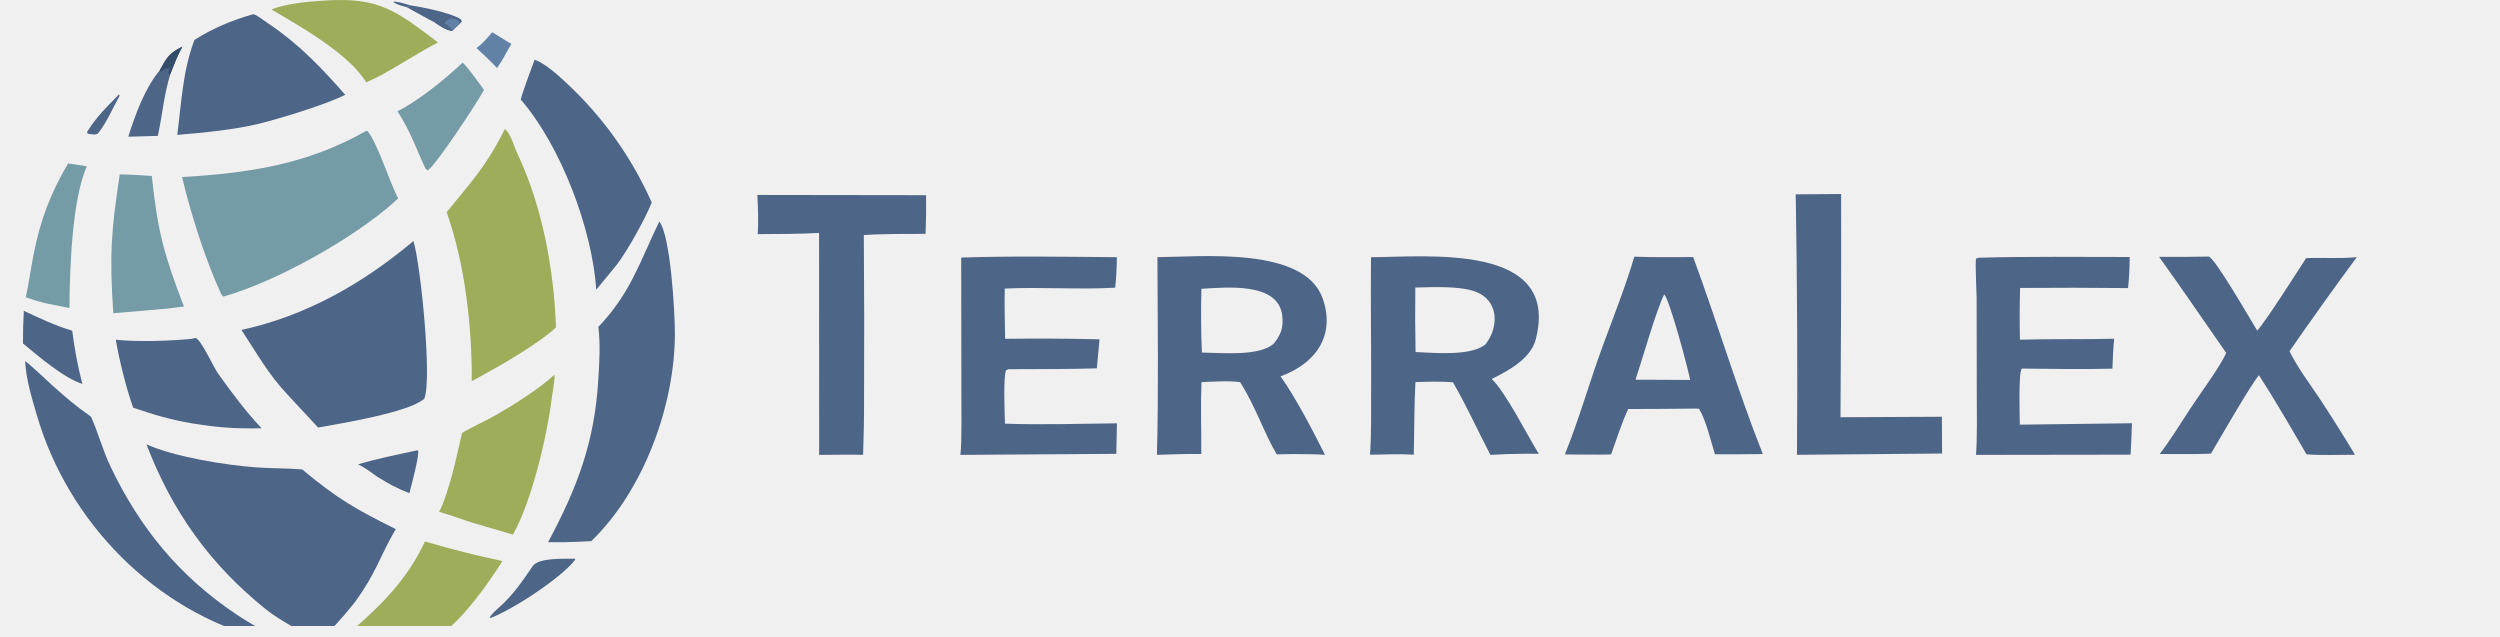
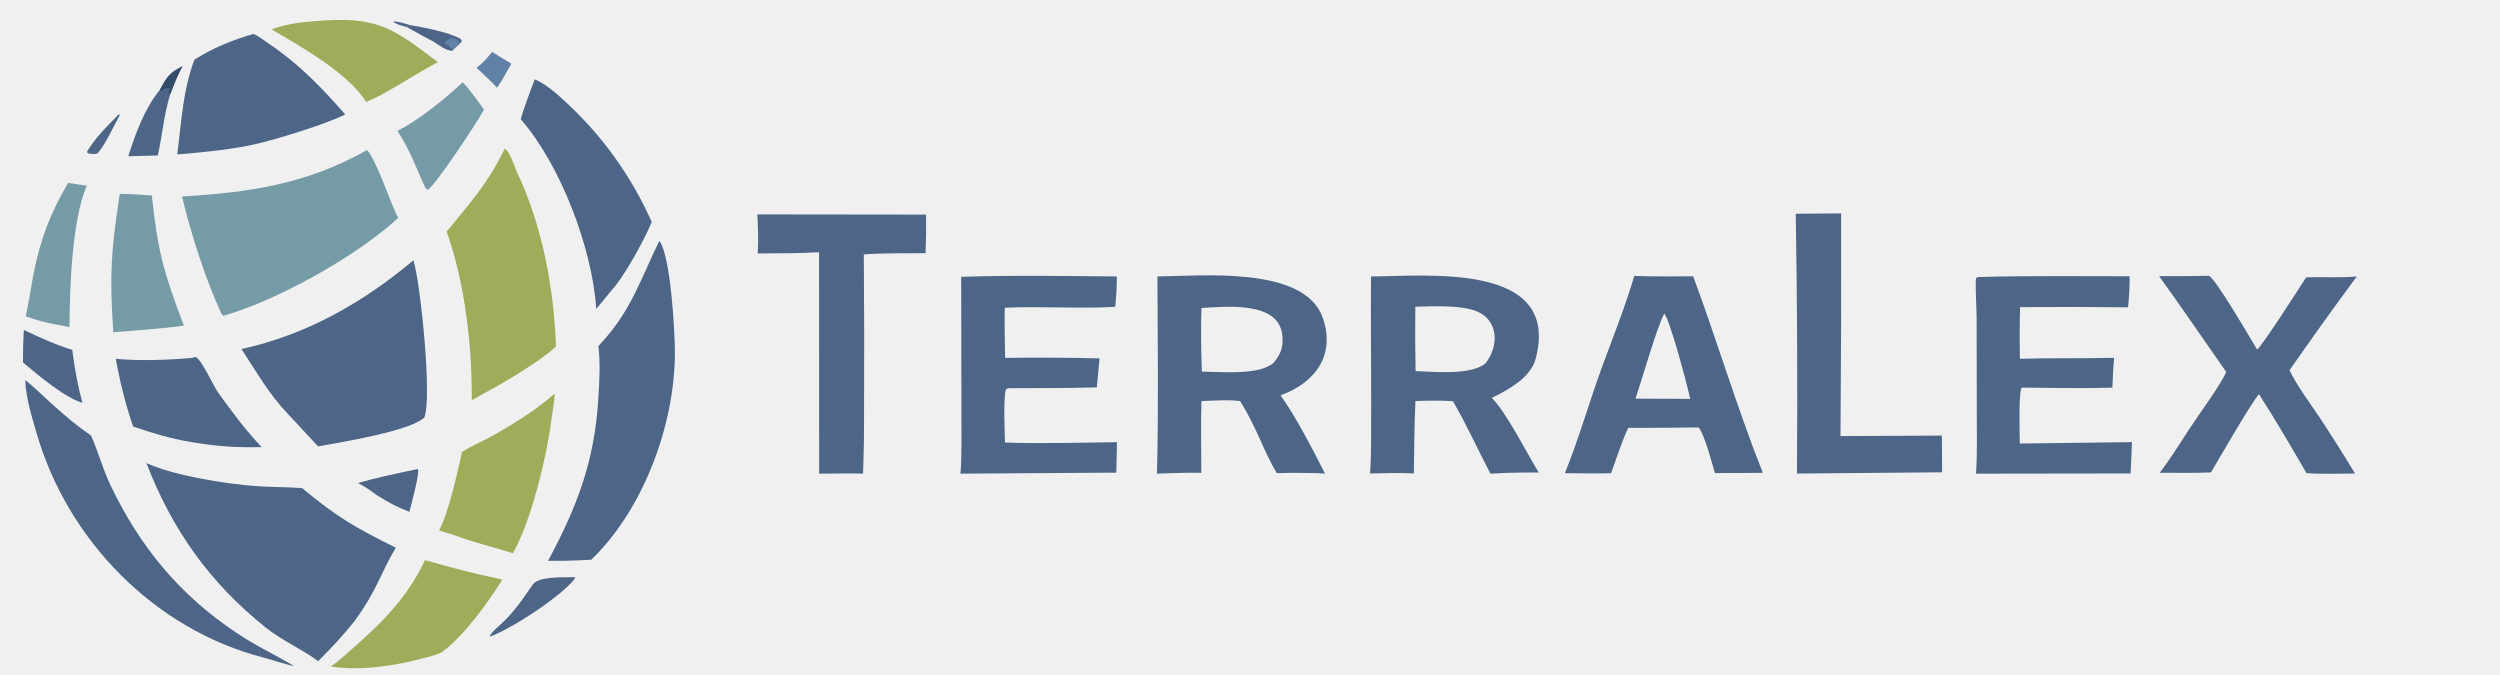
- <svg xmlns="http://www.w3.org/2000/svg" width="165" height="42" viewBox="0 0 165 42" fill="none">
-   <g clip-path="url(#clip0_665_808)">
-     <path fill-rule="evenodd" clip-rule="evenodd" d="M76.39 16.973C79.21 16.956 86.069 16.241 87.294 19.69C88.155 22.117 86.862 23.991 84.516 24.837C85.495 26.203 86.678 28.474 87.448 30.016C86.754 29.972 86.037 29.975 85.341 29.967L84.265 29.988C83.448 28.628 82.875 26.833 81.847 25.221C81.111 25.114 80.058 25.19 79.297 25.222C79.238 26.689 79.291 28.466 79.286 29.965C78.316 29.947 77.328 29.988 76.357 30.019C76.474 25.792 76.401 21.221 76.39 16.973ZM84.627 20.828C84.381 18.595 80.891 18.971 79.294 19.06C79.257 20.302 79.265 22.022 79.325 23.269C80.666 23.288 83.147 23.531 84.08 22.667C84.561 22.045 84.714 21.621 84.627 20.828Z" fill="#4D6586" />
-     <path fill-rule="evenodd" clip-rule="evenodd" d="M90.486 16.976C94.177 16.96 103.028 16.003 101.356 22.412C101.027 23.677 99.542 24.474 98.452 25.013C99.369 25.876 100.789 28.7 101.557 29.95C100.854 29.935 100.138 29.956 99.435 29.97L98.367 30.022C97.51 28.386 96.872 26.925 95.894 25.231C95.034 25.163 94.281 25.193 93.419 25.218C93.337 26.73 93.342 28.479 93.312 30.008C92.374 29.954 91.366 29.993 90.42 30.012C90.519 28.675 90.488 27.097 90.494 25.741C90.508 22.815 90.455 19.905 90.486 16.976ZM97.346 19.238C96.283 18.859 94.573 18.952 93.411 18.977C93.392 20.396 93.398 21.816 93.428 23.235C94.643 23.284 97.094 23.526 98.049 22.721C98.94 21.57 98.941 19.807 97.346 19.238Z" fill="#4D6586" />
-     <path d="M9.662 29.323C11.524 30.167 14.931 30.707 16.978 30.852C17.918 30.918 18.953 30.9 19.941 30.98C22.285 32.928 23.44 33.587 26.121 34.921C25.014 36.807 24.882 37.743 23.394 39.78C22.602 40.775 21.897 41.531 20.996 42.426C20.087 41.727 18.576 41.039 17.574 40.236C13.817 37.221 11.363 33.737 9.662 29.323Z" fill="#4D6586" />
-     <path d="M107.864 16.94C109.118 16.991 110.486 16.966 111.749 16.967C113.3 21.158 114.719 25.882 116.347 29.968C115.294 29.981 114.239 29.985 113.186 29.981C112.94 29.188 112.587 27.713 112.152 27.005C112.126 26.964 111.983 26.971 111.914 26.966C110.431 26.984 108.947 26.994 107.463 26.995C107.086 27.77 106.636 29.143 106.332 29.994C105.365 30.023 104.259 29.994 103.281 29.992C104.213 27.702 104.92 25.172 105.779 22.838C106.493 20.903 107.284 18.913 107.864 16.94ZM109.839 19.428C109.303 20.491 108.403 23.693 107.943 25.061L109.831 25.066L111.552 25.078C111.391 24.257 110.214 19.835 109.839 19.428Z" fill="#4D6586" />
-     <path d="M27.287 15.907C27.759 17.407 28.533 25.099 28.002 26.314C27.008 27.226 22.401 27.961 20.994 28.218L18.994 26.062C17.674 24.661 16.983 23.356 15.936 21.775C20.2 20.853 23.984 18.692 27.287 15.907Z" fill="#4D6586" />
-     <path d="M24.168 8.64L24.259 8.647C24.92 9.455 25.782 12.191 26.278 13.091C26.178 13.19 26.074 13.287 25.968 13.38C23.327 15.718 18.322 18.551 14.759 19.572C14.719 19.583 14.624 19.437 14.59 19.394C13.545 17.113 12.597 14.135 12.016 11.687C16.417 11.421 20.236 10.87 24.168 8.64Z" fill="#759BA7" />
-     <path d="M63.439 17.001C66.629 16.885 70.503 16.95 73.713 16.974C73.701 17.716 73.683 18.248 73.601 18.985C71.305 19.128 68.707 18.929 66.315 19.045C66.283 20.082 66.327 21.31 66.338 22.361C68.415 22.334 70.493 22.345 72.57 22.395L72.39 24.311C70.516 24.369 68.583 24.357 66.704 24.367C66.556 24.362 66.538 24.371 66.403 24.434C66.201 24.88 66.314 27.327 66.327 27.96C68.524 28.05 71.5 27.963 73.717 27.939L73.677 29.954L63.383 30.021C63.493 29.286 63.45 26.643 63.451 25.758L63.439 17.001Z" fill="#4D6586" />
-     <path d="M145.736 16.933C145.746 16.932 145.755 16.928 145.765 16.929C146.164 16.973 148.585 21.191 148.974 21.817C149.504 21.276 151.706 17.801 152.204 17.036C153.282 16.99 154.496 17.083 155.551 16.97C154.039 19.018 152.558 21.088 151.108 23.18C151.603 24.212 152.474 25.373 153.122 26.344C153.916 27.552 154.686 28.775 155.43 30.014C154.597 30.012 152.979 30.067 152.225 29.981C151.291 28.369 150.094 26.311 149.091 24.761C148.498 25.477 146.469 29.017 145.924 29.938C144.927 29.994 143.56 29.959 142.533 29.964C143.009 29.403 144.082 27.704 144.521 27.027C145.138 26.073 146.525 24.215 146.929 23.294C145.421 21.137 144.061 19.119 142.5 16.953C143.579 16.962 144.657 16.954 145.736 16.933Z" fill="#4D6586" />
-     <path d="M130.594 17.011C133.851 16.916 137.291 16.962 140.561 16.962C140.552 17.721 140.53 18.26 140.452 19.014C138.077 18.988 135.703 18.984 133.327 19.004C133.293 20.142 133.29 21.281 133.317 22.419C135.402 22.361 137.461 22.407 139.534 22.357C139.471 23.025 139.447 23.661 139.418 24.331C137.462 24.387 135.406 24.343 133.442 24.326C133.206 24.548 133.303 27.523 133.307 28.027L140.709 27.934C140.697 28.601 140.649 29.335 140.617 30.007L130.418 30.022C130.504 28.76 130.469 27.242 130.468 25.965L130.458 19.678C130.456 19.228 130.353 17.339 130.418 17.073L130.594 17.011Z" fill="#4D6586" />
-     <path d="M43.515 14.618C44.261 15.564 44.544 20.633 44.543 22.016C44.539 26.748 42.489 32.369 39.025 35.714C38.426 35.749 37.826 35.773 37.226 35.786L36.174 35.787C38.1 32.177 39.237 29.209 39.489 25.067C39.561 23.868 39.631 22.781 39.493 21.576C41.645 19.321 42.251 17.21 43.515 14.618Z" fill="#4D6586" />
-     <path d="M33.313 8.527C33.668 8.705 33.957 9.74 34.147 10.14C35.798 13.623 36.556 17.774 36.695 21.602C35.816 22.473 33.381 23.932 32.28 24.525L31.136 25.162C31.155 21.544 30.696 17.433 29.477 14.006C31.136 11.955 32.059 11.031 33.313 8.527Z" fill="#9DAD5A" />
-     <path d="M49.986 12.867L61.121 12.883C61.135 13.733 61.124 14.585 61.087 15.435C59.77 15.443 58.315 15.422 57.012 15.517C57.04 19.069 57.046 22.62 57.028 26.172C57.033 27.454 57.011 28.735 56.964 30.017C56.021 29.995 55.013 30.017 54.065 30.022L54.059 15.374C52.692 15.446 51.378 15.447 50.01 15.453C50.068 14.615 50.025 13.704 49.986 12.867Z" fill="#4D6586" />
-     <path d="M118.518 12.826L121.514 12.805C121.526 17.716 121.512 22.627 121.472 27.538L128.164 27.505L128.179 29.933L118.6 30.016C118.643 24.285 118.615 18.555 118.518 12.826Z" fill="#4D6586" />
-     <path d="M16.631 0.958L16.757 0.944C17.017 1.033 17.503 1.414 17.752 1.581C19.686 2.875 21.259 4.503 22.783 6.257C21.537 6.893 18.527 7.806 17.169 8.148C15.454 8.571 13.458 8.752 11.699 8.903C11.975 6.796 12.055 4.684 12.834 2.633C14.054 1.861 15.256 1.366 16.631 0.958Z" fill="#4D6586" />
-     <path d="M1.66 23.836C1.859 23.938 3.21 25.216 3.455 25.436C4.335 26.227 5.028 26.824 6.005 27.5C6.455 28.484 6.777 29.71 7.296 30.797C9.229 34.843 11.834 38.027 15.587 40.541C16.911 41.427 18.111 41.981 19.415 42.748C18.719 42.618 18.054 42.361 17.376 42.185C10.222 40.335 4.482 34.448 2.433 27.402C2.087 26.212 1.733 25.107 1.66 23.836Z" fill="#4D6586" />
-     <path d="M35.287 3.935C36.003 4.209 36.823 4.949 37.391 5.484C39.781 7.703 41.695 10.386 43.014 13.368C42.559 14.492 41.437 16.503 40.717 17.461L39.353 19.122C39.089 15.111 37.01 9.61 34.369 6.572C34.556 5.857 35.024 4.665 35.287 3.935Z" fill="#4D6586" />
-     <path d="M36.597 24.731C36.64 24.968 36.445 26.046 36.41 26.324C36.109 28.775 35.084 33.126 33.85 35.287C32.637 34.905 31.489 34.63 30.268 34.194C29.865 34.044 29.396 33.908 28.982 33.777C29.629 32.555 30.181 29.962 30.494 28.579C31.131 28.178 32.006 27.808 32.675 27.426C33.923 26.712 35.548 25.689 36.597 24.731Z" fill="#9DAD5A" />
-     <path d="M28.046 35.739C29.877 36.265 31.296 36.637 33.161 37.029C32.195 38.556 30.703 40.664 29.207 41.802C28.884 42.047 27.226 42.404 26.708 42.525C25.082 42.849 23.482 43.024 21.832 42.789C22.295 42.47 22.88 41.928 23.316 41.546C25.292 39.815 26.932 38.139 28.046 35.739Z" fill="#9DAD5A" />
-     <path d="M12.621 22.367L12.912 22.306C13.301 22.443 14.06 24.196 14.413 24.684C15.344 25.971 16.178 27.115 17.269 28.267C15.467 28.299 14.425 28.223 12.651 27.938C11.249 27.701 10.126 27.364 8.788 26.906C8.334 25.623 7.863 23.756 7.645 22.421C9.037 22.579 11.225 22.5 12.621 22.367Z" fill="#4D6586" />
-     <path d="M7.905 11.508C8.595 11.517 9.326 11.573 10.018 11.615C10.42 15.345 10.812 16.753 12.139 20.229L11.065 20.362C9.87 20.473 8.673 20.576 7.477 20.671C7.218 16.736 7.334 15.302 7.905 11.508Z" fill="#759BA7" />
-     <path d="M21.524 0.032C25.041 -0.19 26.178 0.737 28.908 2.8C27.834 3.348 26.348 4.308 25.173 4.955C24.865 5.116 24.489 5.284 24.171 5.437C23.005 3.526 19.805 1.739 17.916 0.625C18.976 0.21 20.395 0.097 21.524 0.032Z" fill="#9DAD5A" />
-     <path d="M4.493 10.787L5.728 10.972C4.739 13.239 4.599 17.849 4.585 20.329L3.176 20.05C2.597 19.918 2.261 19.816 1.701 19.617C1.876 18.849 2.033 17.744 2.188 16.938C2.643 14.576 3.288 12.852 4.493 10.787Z" fill="#759BA7" />
-     <path d="M30.527 4.139C30.733 4.229 31.737 5.651 31.944 5.932C31.573 6.663 28.698 11.022 28.219 11.249L28.071 11.104C27.407 9.676 27.119 8.722 26.23 7.342C27.579 6.684 29.435 5.176 30.527 4.139Z" fill="#759BA7" />
-     <path d="M1.571 20.512C2.635 21.014 3.638 21.486 4.766 21.829C4.925 23.043 5.121 24.152 5.437 25.334C4.247 24.986 2.446 23.439 1.516 22.667C1.513 21.949 1.531 21.23 1.571 20.512Z" fill="#4D6586" />
-     <path d="M10.536 4.652C11.012 3.796 11.139 3.523 12.042 3.071C11.697 3.692 11.5 4.229 11.243 4.888C10.801 6.335 10.735 7.52 10.415 8.969L8.465 9.023C8.922 7.587 9.555 5.826 10.536 4.652Z" fill="#4D6586" />
-     <path d="M10.537 4.652C11.012 3.796 11.14 3.523 12.043 3.071C11.698 3.692 11.501 4.229 11.243 4.888C11.154 4.885 11.177 4.88 11.091 4.806L11.222 4.537L11.119 4.507C10.903 4.535 10.862 4.544 10.695 4.687L10.657 4.719L10.537 4.652Z" fill="#344C69" />
-     <path d="M37.905 36.874L37.978 36.916C37.146 38.071 33.821 40.26 32.35 40.798L32.33 40.784C32.332 40.625 32.782 40.23 32.923 40.105C33.843 39.298 34.479 38.361 35.152 37.373C35.547 36.793 37.19 36.888 37.905 36.874Z" fill="#4D6586" />
-     <path d="M27.527 29.724L27.588 29.731C27.709 29.985 27.128 32.115 27.019 32.55C26.175 32.222 25.667 31.937 24.915 31.475C24.513 31.189 24.074 30.854 23.631 30.647C24.843 30.283 26.281 29.99 27.527 29.724Z" fill="#4D6586" />
-     <path d="M32.483 2.124L33.75 2.903C33.41 3.462 33.208 3.931 32.803 4.488C32.371 4.026 31.913 3.604 31.453 3.171C31.899 2.825 32.121 2.557 32.483 2.124Z" fill="#6182A6" />
-     <path d="M27.063 0.346C27.898 0.478 29.733 0.833 30.413 1.272L30.485 1.412L30.366 1.547C30.25 1.654 29.942 1.927 29.857 2.036C29.439 2.016 29.033 1.703 28.688 1.475C28.526 1.416 27.109 0.616 26.852 0.478L27.063 0.346Z" fill="#4D6586" />
-     <path d="M29.326 1.541C29.523 1.319 29.56 1.271 29.845 1.215C30.107 1.286 30.176 1.289 30.365 1.547C30.249 1.654 29.941 1.927 29.856 2.036C29.714 1.761 29.585 1.702 29.326 1.541Z" fill="#6182A6" />
-     <path d="M28.688 1.476C29.05 1.402 28.959 1.379 29.327 1.542C29.586 1.703 29.714 1.762 29.857 2.037C29.439 2.017 29.033 1.704 28.688 1.476Z" fill="#4D6586" />
-     <path d="M7.845 6.24L7.902 6.312C7.468 7.068 7.019 8.144 6.476 8.791C6.364 8.924 6.07 8.86 5.874 8.843L5.765 8.799L5.754 8.69C6.41 7.657 6.995 7.115 7.845 6.24Z" fill="#4D6586" />
-     <path d="M26.853 0.478C26.549 0.391 26.191 0.316 25.947 0.126C26.158 0.053 26.802 0.274 27.065 0.347L26.853 0.478Z" fill="#4D6586" />
+ <svg xmlns="http://www.w3.org/2000/svg" width="126" height="34" viewBox="0 0 126 34" fill="none">
+   <mask id="mask0_1546_143" style="mask-type:luminance" maskUnits="userSpaceOnUse" x="0" y="1" width="126" height="33">
+     <path d="M125.246 1.002H0V34H125.246V1.002Z" fill="white" />
+   </mask>
+   <g mask="url(#mask0_1546_143)">
+     <path fill-rule="evenodd" clip-rule="evenodd" d="M58.335 13.932C60.488 13.919 65.726 13.374 66.661 16.002C67.319 17.851 66.331 19.278 64.54 19.923C65.287 20.964 66.191 22.693 66.779 23.868C66.249 23.834 65.701 23.837 65.17 23.831L64.349 23.846C63.724 22.811 63.287 21.443 62.501 20.215C61.939 20.134 61.135 20.192 60.554 20.216C60.51 21.334 60.55 22.687 60.546 23.829C59.805 23.815 59.051 23.847 58.31 23.87C58.398 20.65 58.343 17.168 58.335 13.932ZM64.624 16.869C64.437 15.167 61.771 15.454 60.552 15.522C60.524 16.468 60.53 17.778 60.576 18.728C61.6 18.742 63.494 18.928 64.207 18.27C64.574 17.796 64.691 17.473 64.624 16.869Z" fill="#4D6586" />
+     <path fill-rule="evenodd" clip-rule="evenodd" d="M69.1 13.934C71.918 13.921 78.677 13.193 77.4 18.075C77.149 19.039 76.015 19.646 75.183 20.056C75.883 20.714 76.967 22.865 77.553 23.817C77.017 23.806 76.47 23.822 75.933 23.832L75.118 23.872C74.463 22.626 73.976 21.513 73.229 20.223C72.573 20.171 71.997 20.193 71.339 20.212C71.276 21.364 71.28 22.697 71.258 23.861C70.541 23.821 69.771 23.85 69.049 23.864C69.125 22.846 69.101 21.644 69.106 20.611C69.116 18.382 69.076 16.165 69.1 13.934ZM74.338 15.657C73.526 15.369 72.22 15.439 71.333 15.459C71.318 16.54 71.323 17.621 71.346 18.702C72.273 18.739 74.145 18.923 74.874 18.31C75.555 17.434 75.556 16.091 74.338 15.657Z" fill="#4D6586" />
+     <path d="M7.379 23.34C8.8 23.983 11.402 24.394 12.965 24.504C13.683 24.555 14.474 24.541 15.228 24.602C17.018 26.086 17.9 26.588 19.948 27.604C19.102 29.041 19.002 29.754 17.865 31.306C17.26 32.064 16.722 32.64 16.034 33.322C15.34 32.789 14.186 32.265 13.421 31.653C10.552 29.357 8.678 26.703 7.379 23.34Z" fill="#4D6586" />
+     <path d="M82.369 13.906C83.326 13.945 84.371 13.926 85.336 13.927C86.52 17.119 87.604 20.718 88.847 23.831C88.043 23.841 87.237 23.844 86.433 23.841C86.245 23.237 85.975 22.113 85.643 21.574C85.624 21.542 85.514 21.547 85.462 21.544C84.329 21.558 83.196 21.565 82.063 21.566C81.775 22.157 81.431 23.202 81.199 23.851C80.461 23.873 79.616 23.851 78.869 23.849C79.581 22.105 80.121 20.177 80.777 18.4C81.322 16.925 81.926 15.409 82.369 13.906ZM83.877 15.802C83.468 16.611 82.781 19.05 82.429 20.093L83.871 20.096L85.185 20.106C85.062 19.48 84.163 16.112 83.877 15.802Z" fill="#4D6586" />
+     <path d="M20.837 13.119C21.198 14.262 21.789 20.122 21.383 21.048C20.624 21.742 17.106 22.302 16.031 22.498L14.504 20.855C13.497 19.788 12.969 18.794 12.169 17.59C15.425 16.887 18.315 15.241 20.837 13.119Z" fill="#4D6586" />
+     <path d="M18.456 7.584L18.526 7.589C19.031 8.204 19.689 10.289 20.068 10.974C19.991 11.05 19.912 11.124 19.831 11.195C17.814 12.975 13.992 15.134 11.272 15.912C11.241 15.92 11.168 15.809 11.143 15.776C10.344 14.039 9.62 11.77 9.176 9.905C12.537 9.702 15.453 9.282 18.456 7.584Z" fill="#759BA7" />
+     <path d="M48.445 13.953C50.882 13.865 53.84 13.914 56.291 13.933C56.282 14.498 56.268 14.904 56.206 15.465C54.452 15.573 52.468 15.422 50.641 15.511C50.617 16.301 50.65 17.236 50.659 18.037C52.245 18.016 53.832 18.024 55.418 18.062L55.28 19.523C53.849 19.566 52.374 19.558 50.938 19.565C50.826 19.561 50.812 19.568 50.709 19.616C50.554 19.956 50.641 21.82 50.651 22.302C52.328 22.371 54.601 22.305 56.294 22.286L56.263 23.821L48.402 23.872C48.486 23.312 48.454 21.299 48.455 20.625L48.445 13.953Z" fill="#4D6586" />
+     <path d="M111.289 13.901C111.297 13.9 111.304 13.898 111.312 13.899C111.616 13.932 113.465 17.145 113.762 17.622C114.167 17.21 115.848 14.563 116.229 13.98C117.052 13.945 117.979 14.016 118.785 13.93C117.63 15.49 116.499 17.067 115.392 18.66C115.77 19.447 116.435 20.331 116.93 21.071C117.536 21.991 118.124 22.923 118.692 23.866C118.056 23.865 116.821 23.907 116.245 23.841C115.531 22.613 114.617 21.046 113.851 19.865C113.399 20.41 111.849 23.107 111.433 23.808C110.672 23.852 109.628 23.825 108.844 23.828C109.207 23.401 110.026 22.107 110.362 21.591C110.833 20.865 111.892 19.449 112.201 18.748C111.049 17.104 110.01 15.567 108.818 13.917C109.642 13.923 110.466 13.918 111.289 13.901Z" fill="#4D6586" />
+     <path d="M99.726 13.962C102.213 13.89 104.84 13.925 107.337 13.924C107.33 14.503 107.313 14.913 107.254 15.488C105.44 15.468 103.627 15.465 101.813 15.48C101.787 16.347 101.785 17.215 101.805 18.082C103.398 18.037 104.97 18.073 106.553 18.034C106.505 18.543 106.486 19.028 106.464 19.538C104.971 19.581 103.401 19.547 101.901 19.535C101.721 19.703 101.795 21.969 101.798 22.354L107.45 22.283C107.441 22.791 107.404 23.35 107.38 23.862L99.592 23.873C99.657 22.912 99.631 21.756 99.63 20.783L99.622 15.994C99.621 15.651 99.542 14.212 99.592 14.009L99.726 13.962Z" fill="#4D6586" />
+     <path d="M33.23 12.139C33.8 12.859 34.016 16.721 34.015 17.774C34.012 21.379 32.447 25.661 29.801 28.209C29.344 28.236 28.886 28.254 28.427 28.264L27.624 28.265C29.095 25.515 29.963 23.254 30.155 20.098C30.211 19.185 30.264 18.357 30.159 17.439C31.802 15.721 32.265 14.113 33.23 12.139Z" fill="#4D6586" />
+     <path d="M25.44 7.498C25.711 7.633 25.931 8.422 26.076 8.727C27.337 11.38 27.916 14.543 28.022 17.459C27.351 18.122 25.491 19.233 24.65 19.685L23.777 20.17C23.791 17.415 23.441 14.283 22.51 11.672C23.777 10.11 24.482 9.406 25.44 7.498Z" fill="#9DAD5A" />
+     <path d="M38.171 10.805L46.674 10.816C46.685 11.465 46.676 12.113 46.648 12.761C45.642 12.767 44.531 12.751 43.536 12.823C43.558 15.529 43.562 18.234 43.548 20.94C43.552 21.916 43.535 22.893 43.499 23.869C42.779 23.853 42.01 23.869 41.286 23.873L41.281 12.714C40.237 12.769 39.234 12.77 38.189 12.774C38.233 12.136 38.201 11.442 38.171 10.805Z" fill="#4D6586" />
+     <path d="M90.505 10.772L92.793 10.756C92.802 14.497 92.791 18.238 92.761 21.979L97.871 21.954L97.882 23.804L90.567 23.867C90.6 19.502 90.579 15.136 90.505 10.772Z" fill="#4D6586" />
+     <path d="M12.701 1.731L12.796 1.721C12.995 1.788 13.366 2.079 13.556 2.206C15.033 3.192 16.235 4.432 17.398 5.768C16.447 6.252 14.148 6.948 13.111 7.209C11.802 7.531 10.277 7.669 8.934 7.784C9.145 6.179 9.205 4.57 9.8 3.008C10.732 2.419 11.65 2.043 12.701 1.731Z" fill="#4D6586" />
+     <path d="M1.269 19.16C1.421 19.238 2.452 20.212 2.639 20.38C3.311 20.982 3.84 21.436 4.586 21.952C4.93 22.701 5.176 23.635 5.572 24.463C7.048 27.546 9.038 29.971 11.904 31.886C12.914 32.561 13.831 32.983 14.827 33.568C14.295 33.468 13.787 33.273 13.27 33.139C7.806 31.729 3.423 27.245 1.858 21.877C1.594 20.97 1.324 20.129 1.269 19.16Z" fill="#4D6586" />
+     <path d="M26.946 4C27.494 4.209 28.12 4.773 28.553 5.18C30.378 6.871 31.84 8.915 32.847 11.187C32.499 12.042 31.643 13.575 31.093 14.304L30.052 15.57C29.85 12.514 28.262 8.323 26.246 6.009C26.388 5.465 26.746 4.556 26.946 4Z" fill="#4D6586" />
+     <path d="M27.948 19.842C27.98 20.022 27.831 20.844 27.805 21.056C27.575 22.923 26.792 26.237 25.849 27.883C24.923 27.593 24.047 27.383 23.114 27.05C22.807 26.936 22.448 26.833 22.132 26.733C22.626 25.803 23.047 23.827 23.287 22.773C23.773 22.468 24.441 22.186 24.952 21.895C25.905 21.352 27.146 20.572 27.948 19.842Z" fill="#9DAD5A" />
+     <path d="M21.418 28.229C22.816 28.629 23.9 28.913 25.323 29.21C24.586 30.374 23.446 31.98 22.304 32.847C22.057 33.034 20.792 33.305 20.396 33.398C19.155 33.645 17.932 33.778 16.672 33.599C17.026 33.356 17.473 32.943 17.805 32.652C19.315 31.333 20.567 30.056 21.418 28.229Z" fill="#9DAD5A" />
+     <path d="M9.638 18.04L9.86 17.994C10.157 18.099 10.737 19.433 11.007 19.805C11.717 20.786 12.355 21.657 13.188 22.535C11.811 22.559 11.015 22.502 9.661 22.285C8.59 22.104 7.733 21.847 6.711 21.498C6.364 20.521 6.005 19.098 5.838 18.081C6.901 18.202 8.572 18.142 9.638 18.04Z" fill="#4D6586" />
+     <path d="M6.037 9.768C6.564 9.775 7.122 9.818 7.65 9.849C7.957 12.691 8.257 13.763 9.27 16.412L8.45 16.513C7.537 16.597 6.624 16.676 5.71 16.748C5.512 13.751 5.601 12.658 6.037 9.768Z" fill="#759BA7" />
+     <path d="M16.437 1.027C19.123 0.857 19.991 1.563 22.076 3.135C21.255 3.552 20.121 4.284 19.223 4.777C18.988 4.9 18.701 5.028 18.458 5.144C17.568 3.688 15.124 2.327 13.682 1.478C14.491 1.162 15.574 1.076 16.437 1.027Z" fill="#9DAD5A" />
+     <path d="M3.431 9.219L4.374 9.359C3.619 11.086 3.512 14.598 3.501 16.488L2.426 16.275C1.984 16.174 1.727 16.097 1.299 15.945C1.433 15.36 1.552 14.518 1.671 13.905C2.019 12.105 2.511 10.792 3.431 9.219Z" fill="#759BA7" />
+     <path d="M23.311 4.154C23.469 4.223 24.236 5.306 24.394 5.521C24.11 6.078 21.915 9.398 21.549 9.571L21.436 9.461C20.929 8.373 20.71 7.646 20.031 6.595C21.061 6.094 22.477 4.945 23.311 4.154Z" fill="#759BA7" />
+     <path d="M1.2 16.629C2.013 17.011 2.778 17.37 3.64 17.632C3.761 18.557 3.911 19.401 4.152 20.302C3.243 20.037 1.868 18.859 1.158 18.27C1.156 17.723 1.169 17.175 1.2 16.629Z" fill="#4D6586" />
+     <path d="M8.046 4.546C8.409 3.894 8.507 3.686 9.196 3.342C8.933 3.815 8.782 4.224 8.586 4.726C8.248 5.828 8.198 6.731 7.954 7.835L6.464 7.876C6.814 6.782 7.297 5.44 8.046 4.546Z" fill="#4D6586" />
+     <path d="M8.047 4.546C8.41 3.894 8.507 3.686 9.197 3.342C8.933 3.815 8.783 4.224 8.586 4.726C8.518 4.724 8.535 4.72 8.469 4.663L8.57 4.458L8.491 4.435C8.327 4.457 8.295 4.464 8.168 4.572L8.139 4.597L8.047 4.546Z" fill="#344C69" />
+     <path d="M28.945 29.092L29.001 29.124C28.366 30.003 25.827 31.671 24.703 32.081L24.689 32.07C24.69 31.949 25.033 31.648 25.141 31.553C25.844 30.938 26.329 30.224 26.843 29.472C27.145 29.03 28.4 29.102 28.945 29.092Z" fill="#4D6586" />
+     <path d="M21.021 23.645L21.067 23.65C21.16 23.843 20.716 25.466 20.633 25.797C19.988 25.547 19.601 25.33 19.026 24.979C18.719 24.761 18.384 24.505 18.045 24.347C18.971 24.071 20.069 23.847 21.021 23.645Z" fill="#4D6586" />
+     <path d="M24.805 2.619L25.773 3.213C25.514 3.639 25.359 3.996 25.05 4.42C24.72 4.068 24.371 3.747 24.019 3.417C24.36 3.153 24.529 2.949 24.805 2.619Z" fill="#6182A6" />
+     <path d="M20.667 1.266C21.305 1.367 22.706 1.637 23.225 1.971L23.28 2.078L23.189 2.18C23.1 2.262 22.865 2.47 22.8 2.553C22.481 2.538 22.172 2.3 21.907 2.126C21.784 2.081 20.702 1.472 20.505 1.366L20.667 1.266Z" fill="#4D6586" />
+     <path d="M22.395 2.176C22.546 2.007 22.574 1.97 22.791 1.928C22.991 1.982 23.044 1.984 23.188 2.18C23.1 2.262 22.864 2.47 22.799 2.553C22.691 2.343 22.593 2.299 22.395 2.176Z" fill="#6182A6" />
+     <path d="M21.907 2.127C22.184 2.071 22.115 2.053 22.395 2.177C22.593 2.3 22.691 2.345 22.8 2.555C22.481 2.539 22.171 2.301 21.907 2.127Z" fill="#4D6586" />
+     <path d="M5.991 5.756L6.034 5.81C5.703 6.386 5.36 7.206 4.945 7.699C4.86 7.8 4.635 7.751 4.486 7.739L4.403 7.705L4.394 7.622C4.895 6.835 5.342 6.422 5.991 5.756Z" fill="#4D6586" />
+     <path d="M20.506 1.366C20.274 1.299 20.001 1.242 19.814 1.097C19.975 1.041 20.467 1.21 20.668 1.265L20.506 1.366Z" fill="#4D6586" />
  </g>
-   <defs>
-     <clipPath id="clip0_665_808">
-       <rect width="164.012" height="41.316" fill="white" />
-     </clipPath>
-   </defs>
</svg>
